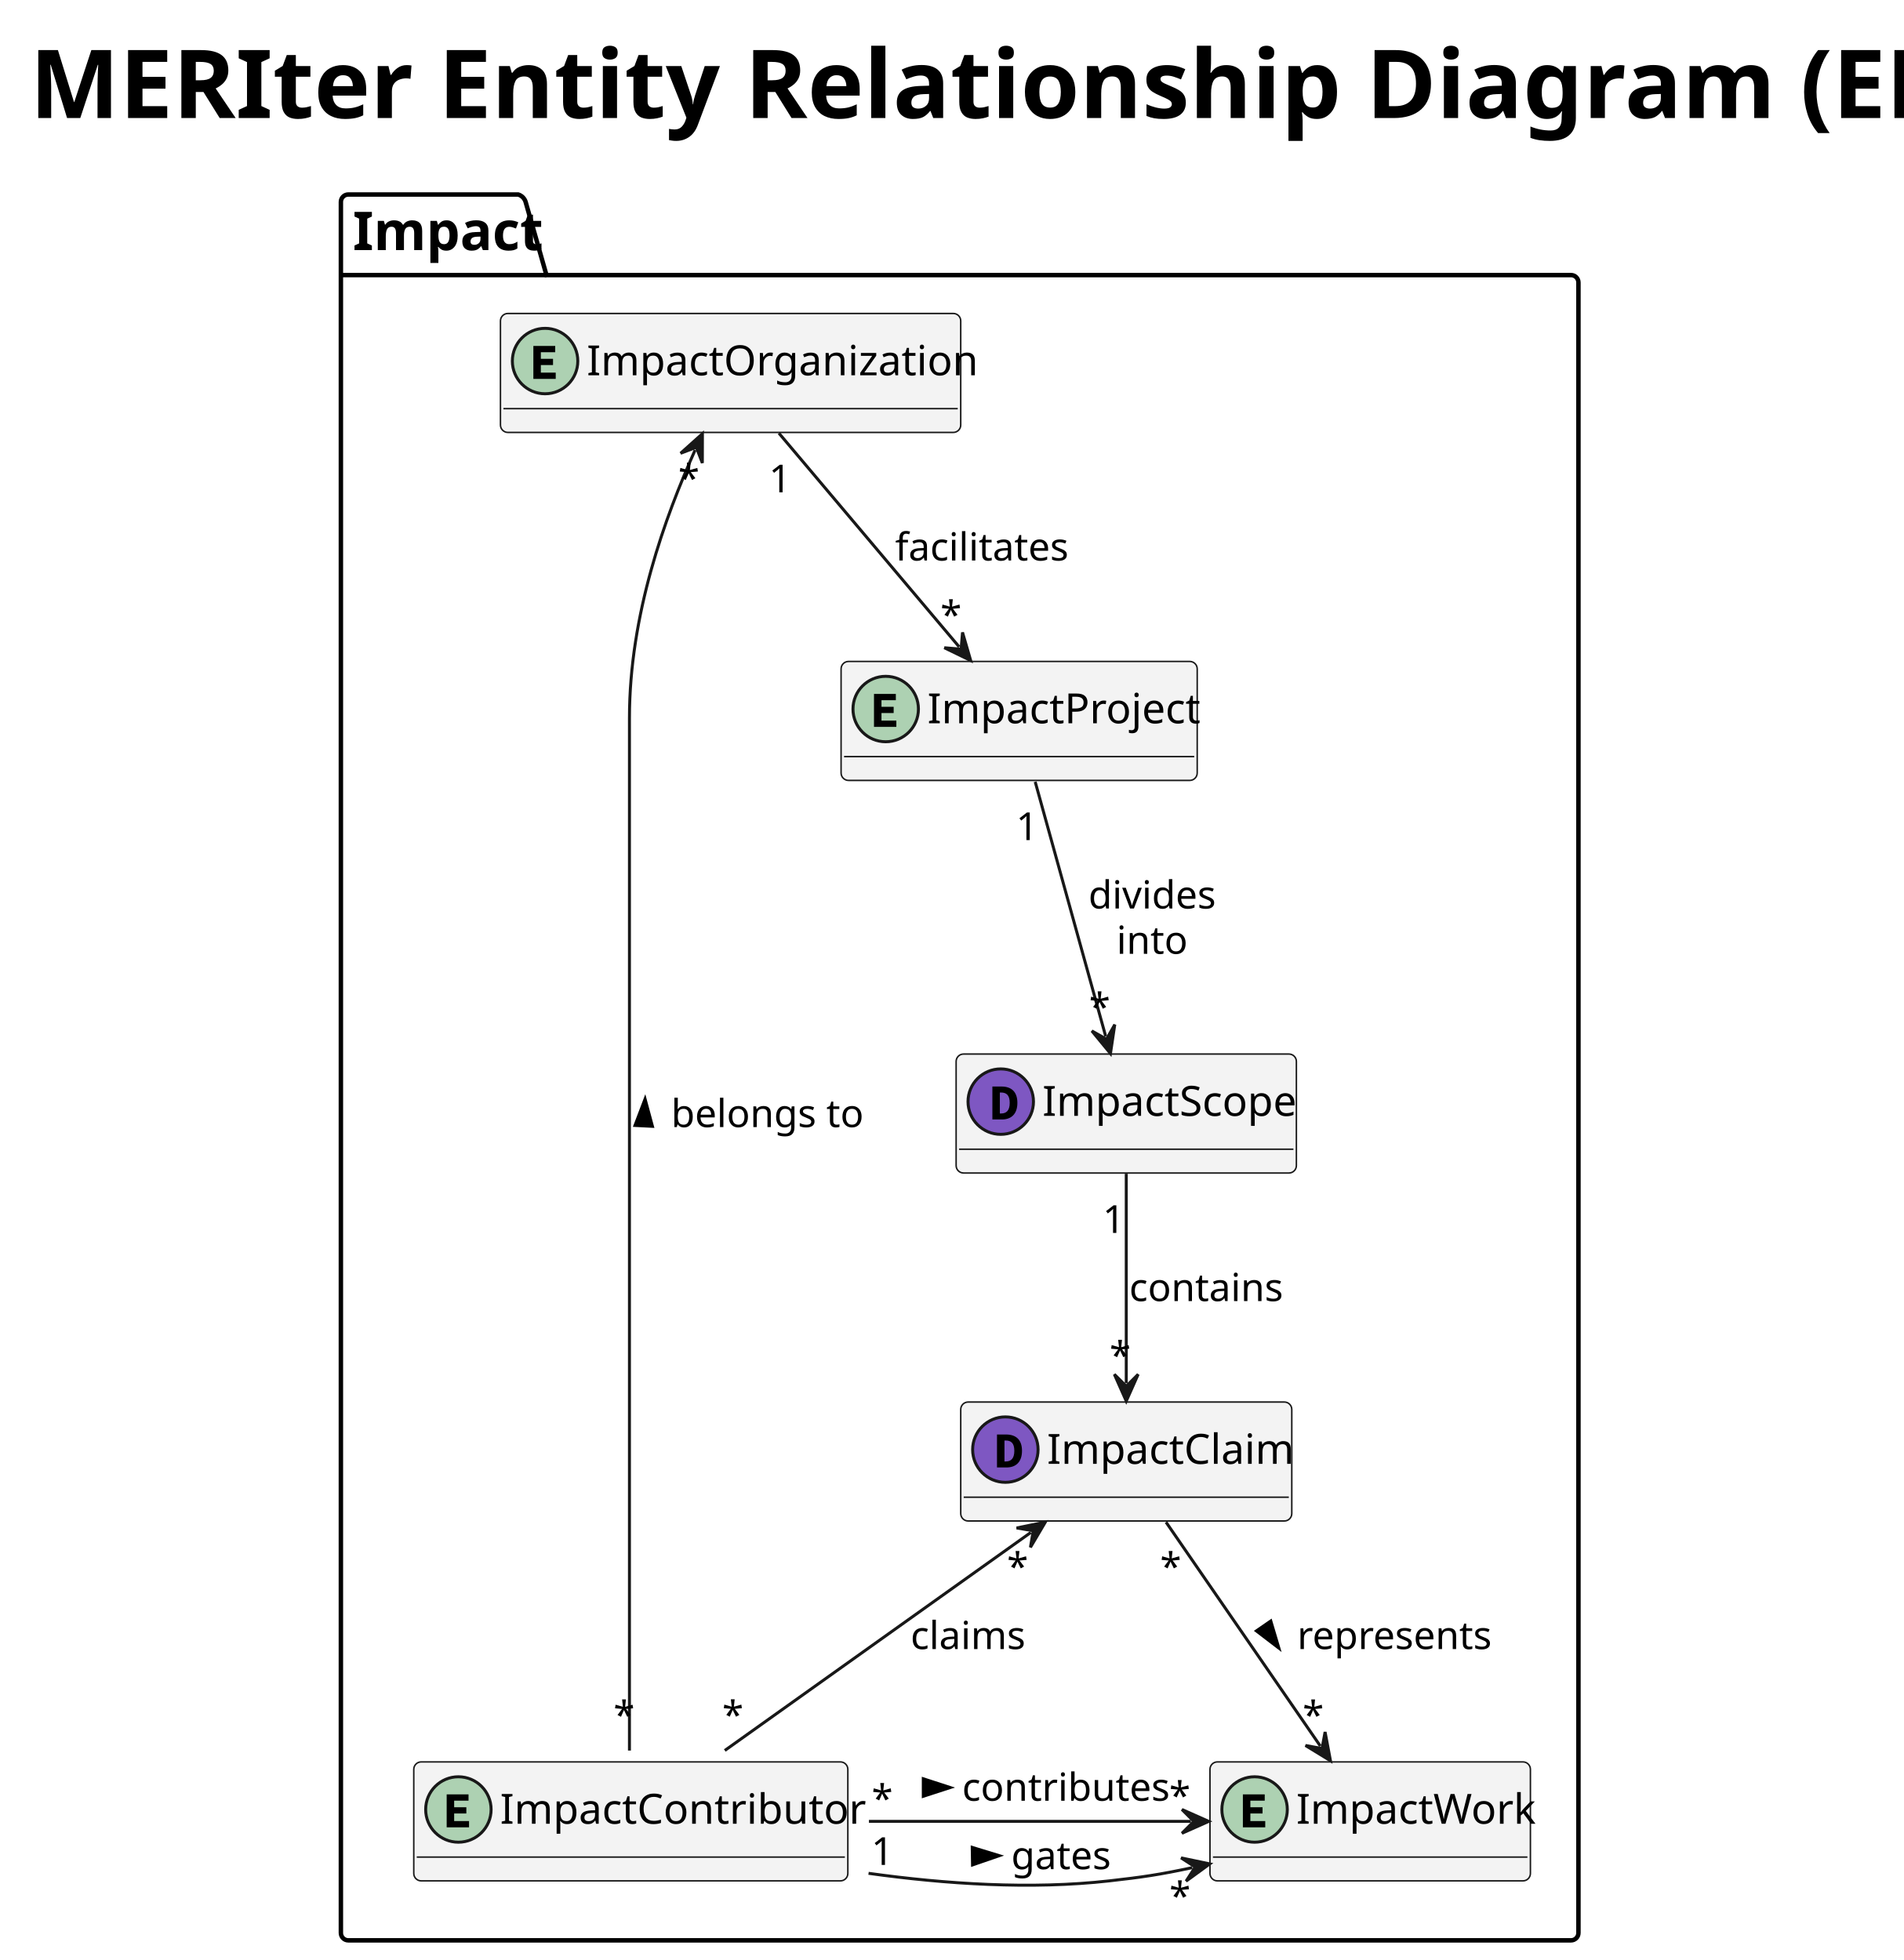
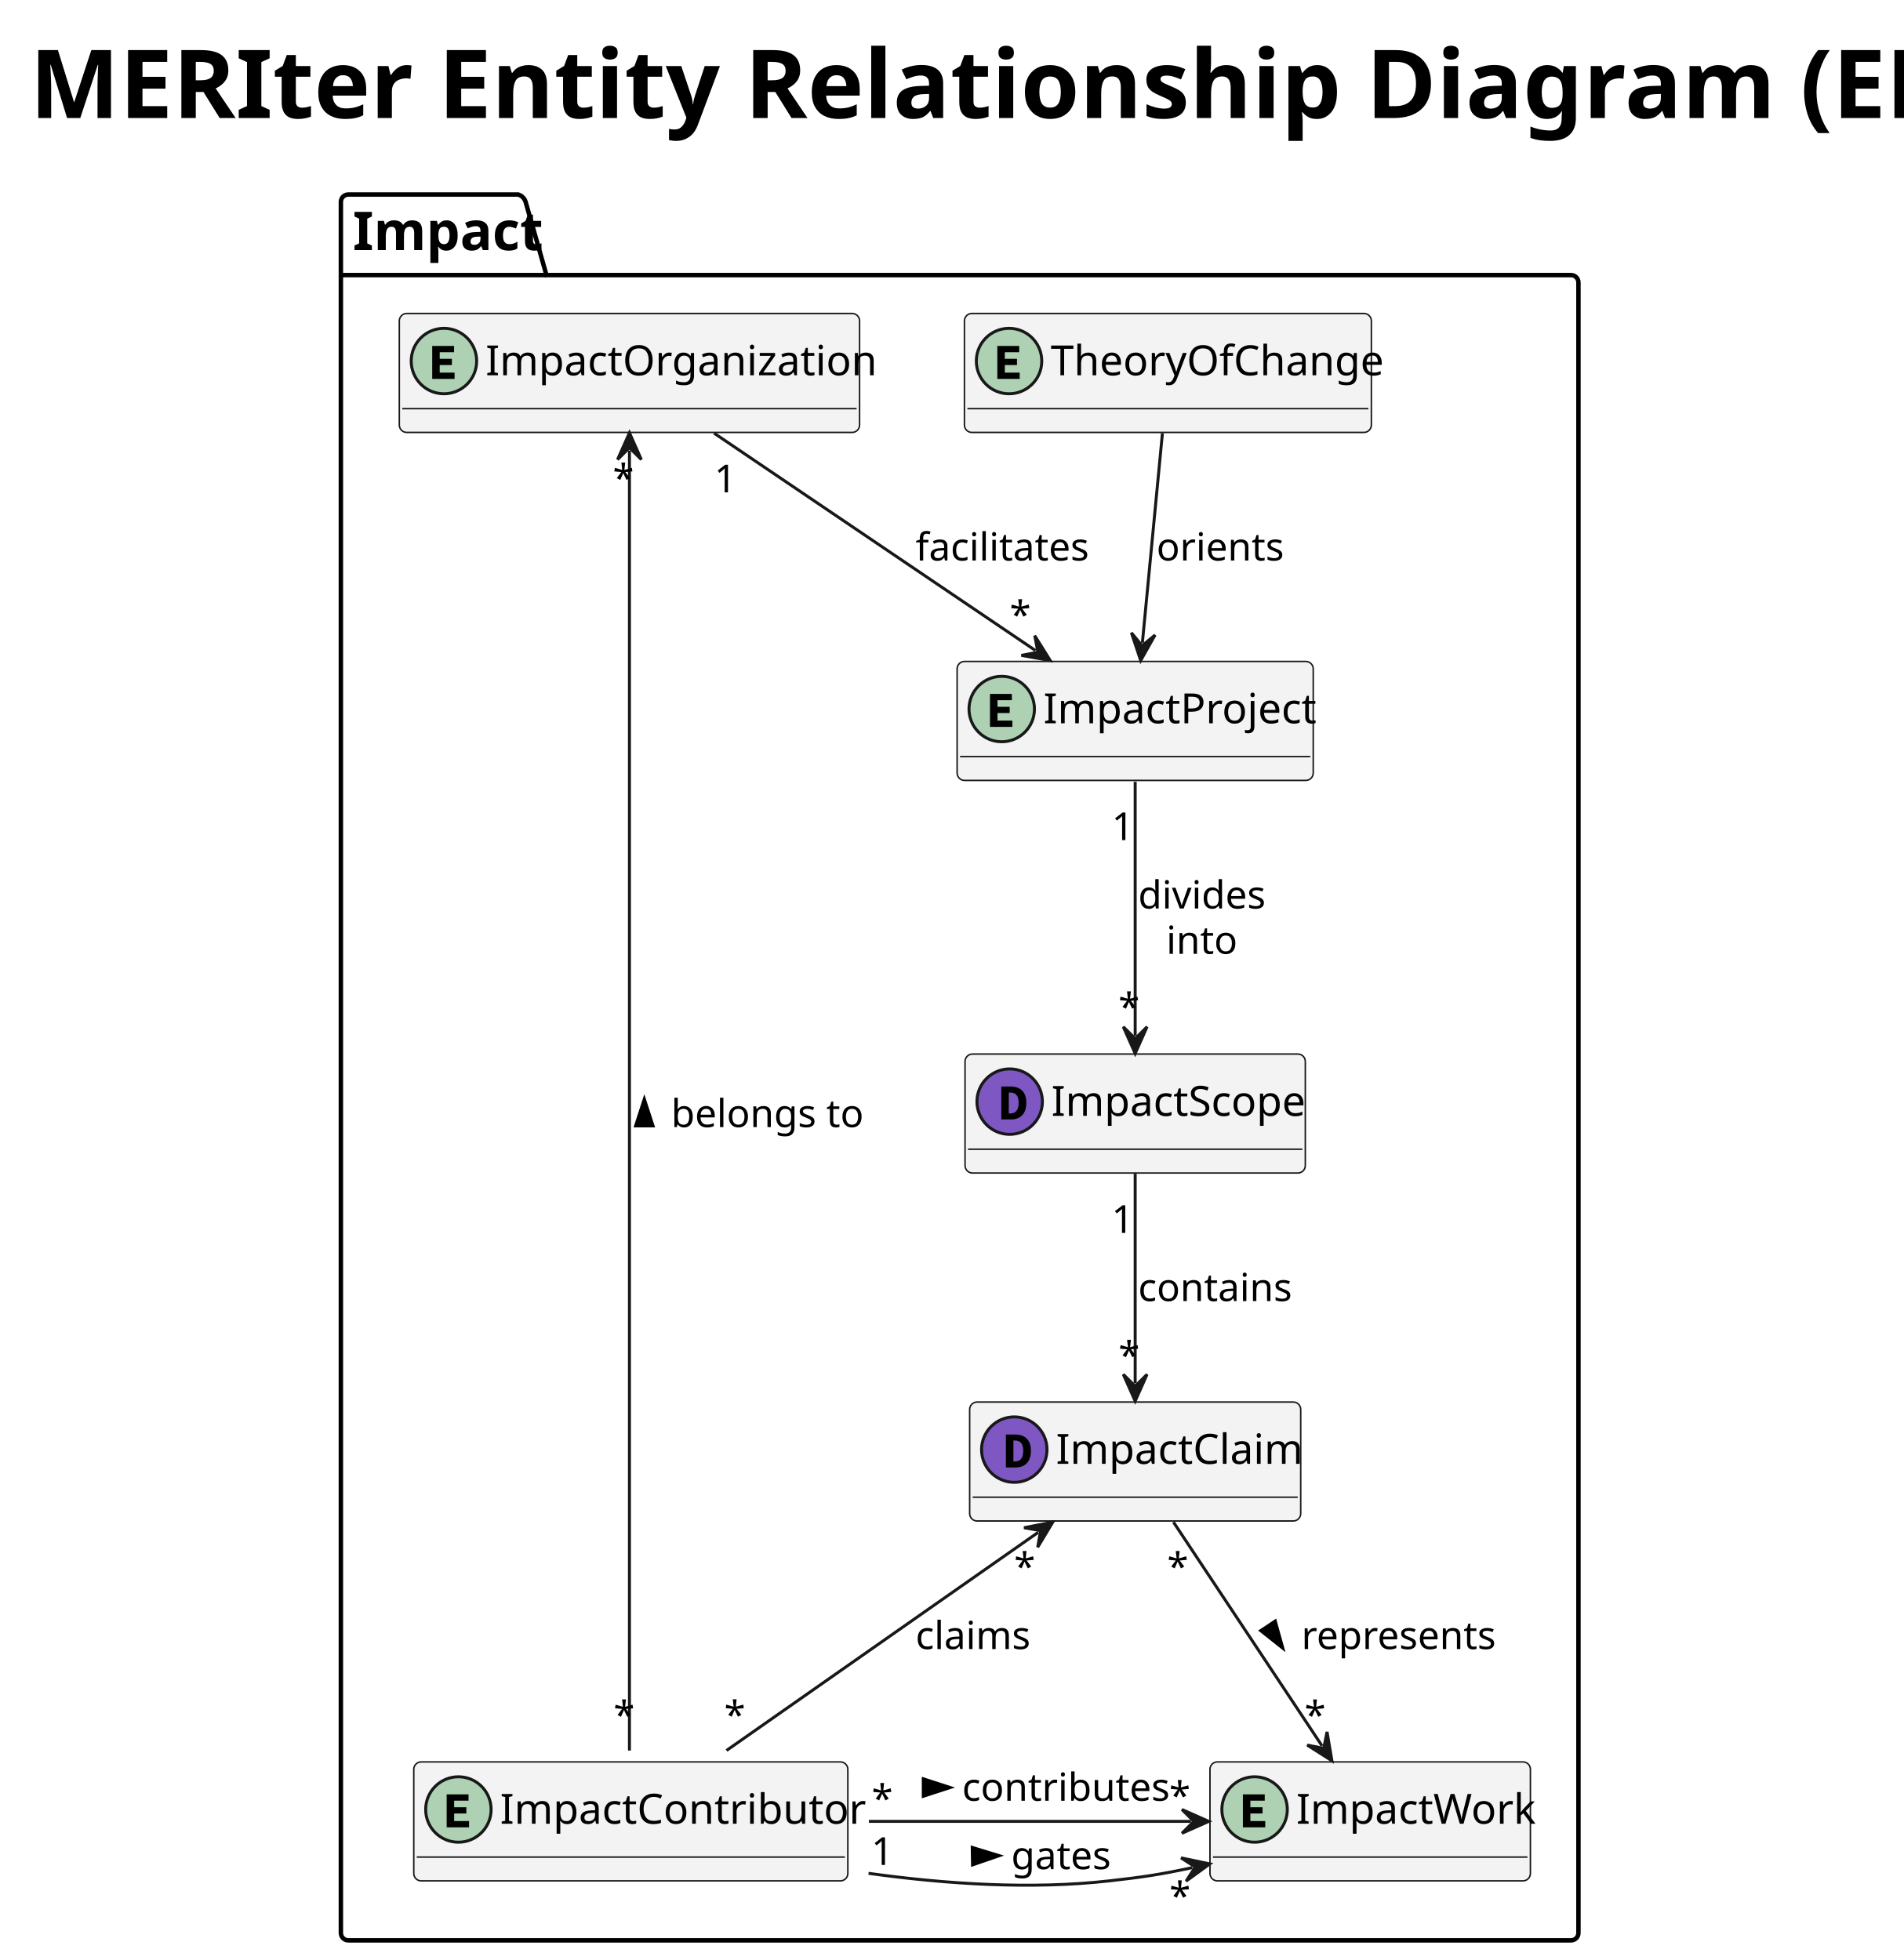
<svg xmlns="http://www.w3.org/2000/svg" xmlns:xlink="http://www.w3.org/1999/xlink" contentStyleType="text/css" data-diagram-type="CLASS" height="659px" preserveAspectRatio="none" style="width:640px;height:659px;background:#FFFFFF;" version="1.1" viewBox="0 0 640 659" width="640px" zoomAndPan="magnify">
  <defs />
  <g>
    <g class="title" data-source-line="19">
      <text fill="#000000" font-family="sans-serif" font-size="32" font-weight="bold" lengthAdjust="spacing" textLength="612.172" x="10" y="39.688">MERIter Entity Relationship Diagram (ERD)</text>
    </g>
-     <g class="cluster" data-entity="Impact" data-source-line="87" data-uid="ent0002" id="cluster_Impact">
+     <g class="cluster" data-entity="Impact" data-source-line="83" data-uid="ent0002" id="cluster_Impact">
      <path d="M117.086,65.394 L174.186,65.394 A3.75,3.75 0 0 1 176.686,67.894 L183.686,92.488 L528.086,92.488 A2.5,2.5 0 0 1 530.586,94.988 L530.586,649.894 A2.5,2.5 0 0 1 528.086,652.394 L117.086,652.394 A2.5,2.5 0 0 1 114.586,649.894 L114.586,67.894 A2.5,2.5 0 0 1 117.086,65.394" fill="none" style="stroke:#000000;stroke-width:1.5;" />
      <line style="stroke:#000000;stroke-width:1.5;" x1="114.586" x2="183.686" y1="92.488" y2="92.488" />
      <text fill="#000000" font-family="sans-serif" font-size="18" font-weight="bold" lengthAdjust="spacing" textLength="56.101" x="118.586" y="84.094">Impact</text>
    </g>
-     <g class="entity" data-entity="ImpactOrganization" data-source-line="88" data-uid="ent0003" id="entity_ImpactOrganization">
-       <rect fill="#555555" fill-opacity="0.067" height="40" rx="2.5" ry="2.5" style="stroke:#181818;stroke-width:0.5;" width="154.719" x="168.226" y="105.394" />
-       <ellipse cx="183.226" cy="121.394" fill="#ADD1B2" rx="11" ry="11" style="stroke:#181818;stroke-width:1;" />
-       <path d="M179.288,127.394 L186.804,127.394 L186.804,125.285 L181.804,125.285 L181.804,122.738 L185.898,122.738 L185.898,120.644 L181.804,120.644 L181.804,118.426 L186.632,118.426 L186.632,116.316 L179.288,116.316 L179.288,127.394 Z " fill="#000000" />
-       <text fill="#000000" font-family="sans-serif" font-size="14" lengthAdjust="spacing" textLength="122.719" x="197.226" y="126.18">ImpactOrganization</text>
-       <line style="stroke:#181818;stroke-width:0.5;" x1="169.226" x2="321.945" y1="137.394" y2="137.394" />
+     <g class="entity" data-entity="TheoryOfChange" data-source-line="84" data-uid="ent0003" id="entity_TheoryOfChange">
+       <rect fill="#555555" fill-opacity="0.067" height="40" rx="2.5" ry="2.5" style="stroke:#181818;stroke-width:0.5;" width="136.795" x="324.186" y="105.394" />
+       <ellipse cx="339.186" cy="121.394" fill="#ADD1B2" rx="11" ry="11" style="stroke:#181818;stroke-width:1;" />
+       <path d="M335.248,127.394 L342.764,127.394 L342.764,125.285 L337.764,125.285 L337.764,122.738 L341.858,122.738 L341.858,120.644 L337.764,120.644 L337.764,118.426 L342.592,118.426 L342.592,116.316 L335.248,116.316 L335.248,127.394 Z " fill="#000000" />
+       <text fill="#000000" font-family="sans-serif" font-size="14" lengthAdjust="spacing" textLength="104.795" x="353.186" y="126.18">TheoryOfChange</text>
+       <line style="stroke:#181818;stroke-width:0.5;" x1="325.186" x2="459.981" y1="137.394" y2="137.394" />
    </g>
-     <g class="entity" data-entity="ImpactProject" data-source-line="93" data-uid="ent0004" id="entity_ImpactProject">
-       <rect fill="#555555" fill-opacity="0.067" height="40" rx="2.5" ry="2.5" style="stroke:#181818;stroke-width:0.5;" width="119.712" x="282.726" y="222.394" />
-       <ellipse cx="297.726" cy="238.394" fill="#ADD1B2" rx="11" ry="11" style="stroke:#181818;stroke-width:1;" />
-       <path d="M293.788,244.394 L301.304,244.394 L301.304,242.285 L296.304,242.285 L296.304,239.738 L300.398,239.738 L300.398,237.644 L296.304,237.644 L296.304,235.426 L301.132,235.426 L301.132,233.316 L293.788,233.316 L293.788,244.394 Z " fill="#000000" />
-       <text fill="#000000" font-family="sans-serif" font-size="14" lengthAdjust="spacing" textLength="87.712" x="311.726" y="243.18">ImpactProject</text>
-       <line style="stroke:#181818;stroke-width:0.5;" x1="283.726" x2="401.438" y1="254.394" y2="254.394" />
+     <g class="entity" data-entity="ImpactOrganization" data-source-line="86" data-uid="ent0004" id="entity_ImpactOrganization">
+       <rect fill="#555555" fill-opacity="0.067" height="40" rx="2.5" ry="2.5" style="stroke:#181818;stroke-width:0.5;" width="154.719" x="134.226" y="105.394" />
+       <ellipse cx="149.226" cy="121.394" fill="#ADD1B2" rx="11" ry="11" style="stroke:#181818;stroke-width:1;" />
+       <path d="M145.288,127.394 L152.804,127.394 L152.804,125.285 L147.804,125.285 L147.804,122.738 L151.898,122.738 L151.898,120.644 L147.804,120.644 L147.804,118.426 L152.632,118.426 L152.632,116.316 L145.288,116.316 L145.288,127.394 Z " fill="#000000" />
+       <text fill="#000000" font-family="sans-serif" font-size="14" lengthAdjust="spacing" textLength="122.719" x="163.226" y="126.18">ImpactOrganization</text>
+       <line style="stroke:#181818;stroke-width:0.5;" x1="135.226" x2="287.945" y1="137.394" y2="137.394" />
    </g>
-     <g class="entity" data-entity="ImpactWork" data-source-line="98" data-uid="ent0005" id="entity_ImpactWork">
+     <g class="entity" data-entity="ImpactProject" data-source-line="91" data-uid="ent0005" id="entity_ImpactProject">
+       <rect fill="#555555" fill-opacity="0.067" height="40" rx="2.5" ry="2.5" style="stroke:#181818;stroke-width:0.5;" width="119.712" x="321.726" y="222.394" />
+       <ellipse cx="336.726" cy="238.394" fill="#ADD1B2" rx="11" ry="11" style="stroke:#181818;stroke-width:1;" />
+       <path d="M332.788,244.394 L340.304,244.394 L340.304,242.285 L335.304,242.285 L335.304,239.738 L339.398,239.738 L339.398,237.644 L335.304,237.644 L335.304,235.426 L340.132,235.426 L340.132,233.316 L332.788,233.316 L332.788,244.394 Z " fill="#000000" />
+       <text fill="#000000" font-family="sans-serif" font-size="14" lengthAdjust="spacing" textLength="87.712" x="350.726" y="243.18">ImpactProject</text>
+       <line style="stroke:#181818;stroke-width:0.5;" x1="322.726" x2="440.438" y1="254.394" y2="254.394" />
+     </g>
+     <g class="entity" data-entity="ImpactWork" data-source-line="96" data-uid="ent0006" id="entity_ImpactWork">
      <rect fill="#555555" fill-opacity="0.067" height="40" rx="2.5" ry="2.5" style="stroke:#181818;stroke-width:0.5;" width="107.715" x="406.726" y="592.394" />
      <ellipse cx="421.726" cy="608.394" fill="#ADD1B2" rx="11" ry="11" style="stroke:#181818;stroke-width:1;" />
      <path d="M417.788,614.394 L425.304,614.394 L425.304,612.285 L420.304,612.285 L420.304,609.738 L424.398,609.738 L424.398,607.644 L420.304,607.644 L420.304,605.426 L425.132,605.426 L425.132,603.316 L417.788,603.316 L417.788,614.394 Z " fill="#000000" />
      <text fill="#000000" font-family="sans-serif" font-size="14" lengthAdjust="spacing" textLength="75.715" x="435.726" y="613.18">ImpactWork</text>
      <line style="stroke:#181818;stroke-width:0.5;" x1="407.726" x2="513.441" y1="624.394" y2="624.394" />
    </g>
-     <g class="entity" data-entity="ImpactScope" data-source-line="99" data-uid="ent0006" id="entity_ImpactScope">
-       <rect fill="#555555" fill-opacity="0.067" height="40" rx="2.5" ry="2.5" style="stroke:#181818;stroke-width:0.5;" width="114.38" x="321.396" y="354.394" />
-       <ellipse cx="336.396" cy="370.394" fill="#7E57C2" rx="11" ry="11" style="stroke:#181818;stroke-width:1;" />
-       <path d="M333.583,376.394 L336.802,376.394 C339.88,376.394 341.99,374.613 341.99,370.801 C341.99,366.988 339.88,365.316 336.646,365.316 L333.583,365.316 L333.583,376.394 Z M336.099,374.379 L336.099,367.332 L336.505,367.332 C338.24,367.332 339.412,368.144 339.412,370.801 C339.412,373.457 338.24,374.379 336.505,374.379 L336.099,374.379 Z " fill="#000000" />
-       <text fill="#000000" font-family="sans-serif" font-size="14" lengthAdjust="spacing" textLength="82.38" x="350.396" y="375.18">ImpactScope</text>
-       <line style="stroke:#181818;stroke-width:0.5;" x1="322.396" x2="434.776" y1="386.394" y2="386.394" />
+     <g class="entity" data-entity="ImpactScope" data-source-line="97" data-uid="ent0007" id="entity_ImpactScope">
+       <rect fill="#555555" fill-opacity="0.067" height="40" rx="2.5" ry="2.5" style="stroke:#181818;stroke-width:0.5;" width="114.38" x="324.396" y="354.394" />
+       <ellipse cx="339.396" cy="370.394" fill="#7E57C2" rx="11" ry="11" style="stroke:#181818;stroke-width:1;" />
+       <path d="M336.583,376.394 L339.802,376.394 C342.88,376.394 344.99,374.613 344.99,370.801 C344.99,366.988 342.88,365.316 339.646,365.316 L336.583,365.316 L336.583,376.394 Z M339.099,374.379 L339.099,367.332 L339.505,367.332 C341.24,367.332 342.412,368.144 342.412,370.801 C342.412,373.457 341.24,374.379 339.505,374.379 L339.099,374.379 Z " fill="#000000" />
+       <text fill="#000000" font-family="sans-serif" font-size="14" lengthAdjust="spacing" textLength="82.38" x="353.396" y="375.18">ImpactScope</text>
+       <line style="stroke:#181818;stroke-width:0.5;" x1="325.396" x2="437.776" y1="386.394" y2="386.394" />
    </g>
-     <g class="entity" data-entity="ImpactClaim" data-source-line="117" data-uid="ent0007" id="entity_ImpactClaim">
+     <g class="entity" data-entity="ImpactClaim" data-source-line="115" data-uid="ent0008" id="entity_ImpactClaim">
      <a href="" target="_top" title="Vehicle for ImpactContributor entities to communicate outcomes to Measurers" xlink:actuate="onRequest" xlink:href="" xlink:show="new" xlink:title="Vehicle for ImpactContributor entities to communicate outcomes to Measurers" xlink:type="simple">
-         <rect fill="#555555" fill-opacity="0.067" height="40" rx="2.5" ry="2.5" style="stroke:#181818;stroke-width:0.5;" width="111.283" x="322.946" y="471.394" />
-         <ellipse cx="337.946" cy="487.394" fill="#7E57C2" rx="11" ry="11" style="stroke:#181818;stroke-width:1;" />
-         <path d="M335.133,493.394 L338.352,493.394 C341.43,493.394 343.54,491.613 343.54,487.801 C343.54,483.988 341.43,482.316 338.196,482.316 L335.133,482.316 L335.133,493.394 Z M337.649,491.379 L337.649,484.332 L338.055,484.332 C339.79,484.332 340.962,485.144 340.962,487.801 C340.962,490.457 339.79,491.379 338.055,491.379 L337.649,491.379 Z " fill="#000000" />
-         <text fill="#000000" font-family="sans-serif" font-size="14" lengthAdjust="spacing" textLength="79.283" x="351.946" y="492.18">ImpactClaim</text>
-         <line style="stroke:#181818;stroke-width:0.5;" x1="323.946" x2="433.229" y1="503.394" y2="503.394" />
+         <rect fill="#555555" fill-opacity="0.067" height="40" rx="2.5" ry="2.5" style="stroke:#181818;stroke-width:0.5;" width="111.283" x="325.946" y="471.394" />
+         <ellipse cx="340.946" cy="487.394" fill="#7E57C2" rx="11" ry="11" style="stroke:#181818;stroke-width:1;" />
+         <path d="M338.133,493.394 L341.352,493.394 C344.43,493.394 346.54,491.613 346.54,487.801 C346.54,483.988 344.43,482.316 341.196,482.316 L338.133,482.316 L338.133,493.394 Z M340.649,491.379 L340.649,484.332 L341.055,484.332 C342.79,484.332 343.962,485.144 343.962,487.801 C343.962,490.457 342.79,491.379 341.055,491.379 L340.649,491.379 Z " fill="#000000" />
+         <text fill="#000000" font-family="sans-serif" font-size="14" lengthAdjust="spacing" textLength="79.283" x="354.946" y="492.18">ImpactClaim</text>
+         <line style="stroke:#181818;stroke-width:0.5;" x1="326.946" x2="436.229" y1="503.394" y2="503.394" />
      </a>
    </g>
-     <g class="entity" data-entity="ImpactContributor" data-source-line="137" data-uid="ent0008" id="entity_ImpactContributor">
+     <g class="entity" data-entity="ImpactContributor" data-source-line="135" data-uid="ent0009" id="entity_ImpactContributor">
      <rect fill="#555555" fill-opacity="0.067" height="40" rx="2.5" ry="2.5" style="stroke:#181818;stroke-width:0.5;" width="145.914" x="139.086" y="592.394" />
      <ellipse cx="154.086" cy="608.394" fill="#ADD1B2" rx="11" ry="11" style="stroke:#181818;stroke-width:1;" />
      <path d="M150.148,614.394 L157.664,614.394 L157.664,612.285 L152.664,612.285 L152.664,609.738 L156.758,609.738 L156.758,607.644 L152.664,607.644 L152.664,605.426 L157.492,605.426 L157.492,603.316 L150.148,603.316 L150.148,614.394 Z " fill="#000000" />
      <text fill="#000000" font-family="sans-serif" font-size="14" lengthAdjust="spacing" textLength="113.914" x="168.086" y="613.18">ImpactContributor</text>
      <line style="stroke:#181818;stroke-width:0.5;" x1="140.086" x2="284" y1="624.394" y2="624.394" />
    </g>
-     <g class="link" data-entity-1="ImpactOrganization" data-entity-2="ImpactProject" data-source-line="143" data-uid="lnk9" id="link_ImpactOrganization_ImpactProject">
-       <path codeLine="143" d="M261.826,145.644 C279.726,166.875 304.497,196.249 322.427,217.499" fill="none" id="ImpactOrganization-to-ImpactProject" style="stroke:#181818;stroke-width:1;" />
-       <polygon fill="#181818" points="326.296,222.084,323.549,212.626,323.072,218.263,317.435,217.786,326.296,222.084" style="stroke:#181818;stroke-width:1;" />
-       <text fill="#000000" font-family="sans-serif" font-size="13" lengthAdjust="spacing" textLength="57.059" x="300.896" y="188.455">facilitates</text>
-       <text fill="#000000" font-family="sans-serif" font-size="13" lengthAdjust="spacing" textLength="7.306" x="258.452" y="165.543">1</text>
-       <text fill="#000000" font-family="sans-serif" font-size="13" lengthAdjust="spacing" textLength="5.599" x="316.097" y="211.357">*</text>
+     <g class="link" data-entity-1="TheoryOfChange" data-entity-2="ImpactProject" data-source-line="141" data-uid="lnk10" id="link_TheoryOfChange_ImpactProject">
+       <path codeLine="141" d="M390.746,145.644 C388.716,166.875 386.036,194.862 384.007,216.112" fill="none" id="TheoryOfChange-to-ImpactProject" style="stroke:#181818;stroke-width:1;" />
+       <polygon fill="#181818" points="383.436,222.084,388.274,213.506,383.911,217.107,380.31,212.745,383.436,222.084" style="stroke:#181818;stroke-width:1;" />
+       <text fill="#000000" font-family="sans-serif" font-size="13" lengthAdjust="spacing" textLength="40.016" x="388.746" y="188.455">orients</text>
    </g>
-     <g class="link" data-entity-1="ImpactProject" data-entity-2="ImpactScope" data-source-line="144" data-uid="lnk10" id="link_ImpactProject_ImpactScope">
-       <path codeLine="144" d="M347.976,262.854 C354.806,287.505 364.884,323.932 371.674,348.442" fill="none" id="ImpactProject-to-ImpactScope" style="stroke:#181818;stroke-width:1;" />
-       <polygon fill="#181818" points="373.276,354.224,374.728,344.483,371.941,349.406,367.018,346.619,373.276,354.224" style="stroke:#181818;stroke-width:1;" />
-       <text fill="#000000" font-family="sans-serif" font-size="13" lengthAdjust="spacing" textLength="40.885" x="365.866" y="305.455">divides</text>
-       <text fill="#000000" font-family="sans-serif" font-size="13" lengthAdjust="spacing" textLength="22.007" x="375.305" y="320.69">into</text>
-       <text fill="#000000" font-family="sans-serif" font-size="13" lengthAdjust="spacing" textLength="7.306" x="341.526" y="282.461">1</text>
-       <text fill="#000000" font-family="sans-serif" font-size="13" lengthAdjust="spacing" textLength="5.599" x="366.07" y="343.191">*</text>
+     <g class="link" data-entity-1="ImpactOrganization" data-entity-2="ImpactProject" data-source-line="142" data-uid="lnk11" id="link_ImpactOrganization_ImpactProject">
+       <path codeLine="142" d="M240.036,145.644 C271.426,166.875 316.646,197.473 348.066,218.723" fill="none" id="ImpactOrganization-to-ImpactProject" style="stroke:#181818;stroke-width:1;" />
+       <polygon fill="#181818" points="353.036,222.084,347.822,213.729,348.894,219.283,343.34,220.356,353.036,222.084" style="stroke:#181818;stroke-width:1;" />
+       <text fill="#000000" font-family="sans-serif" font-size="13" lengthAdjust="spacing" textLength="57.059" x="307.766" y="188.455">facilitates</text>
+       <text fill="#000000" font-family="sans-serif" font-size="13" lengthAdjust="spacing" textLength="7.306" x="240.096" y="165.543">1</text>
+       <text fill="#000000" font-family="sans-serif" font-size="13" lengthAdjust="spacing" textLength="5.599" x="339.388" y="211.357">*</text>
    </g>
-     <g class="link" data-entity-1="ImpactScope" data-entity-2="ImpactClaim" data-source-line="145" data-uid="lnk11" id="link_ImpactScope_ImpactClaim">
-       <path codeLine="145" d="M378.586,394.644 C378.586,415.875 378.586,443.834 378.586,465.084" fill="none" id="ImpactScope-to-ImpactClaim" style="stroke:#181818;stroke-width:1;" />
-       <polygon fill="#181818" points="378.586,471.084,382.586,462.084,378.586,466.084,374.586,462.084,378.586,471.084" style="stroke:#181818;stroke-width:1;" />
-       <text fill="#000000" font-family="sans-serif" font-size="13" lengthAdjust="spacing" textLength="49.772" x="379.586" y="437.455">contains</text>
-       <text fill="#000000" font-family="sans-serif" font-size="13" lengthAdjust="spacing" textLength="7.306" x="370.645" y="414.543">1</text>
-       <text fill="#000000" font-family="sans-serif" font-size="13" lengthAdjust="spacing" textLength="5.599" x="372.966" y="460.356">*</text>
+     <g class="link" data-entity-1="ImpactProject" data-entity-2="ImpactScope" data-source-line="143" data-uid="lnk12" id="link_ImpactProject_ImpactScope">
+       <path codeLine="143" d="M381.586,262.854 C381.586,287.505 381.586,323.714 381.586,348.224" fill="none" id="ImpactProject-to-ImpactScope" style="stroke:#181818;stroke-width:1;" />
+       <polygon fill="#181818" points="381.586,354.224,385.586,345.224,381.586,349.224,377.586,345.224,381.586,354.224" style="stroke:#181818;stroke-width:1;" />
+       <text fill="#000000" font-family="sans-serif" font-size="13" lengthAdjust="spacing" textLength="40.885" x="382.586" y="305.455">divides</text>
+       <text fill="#000000" font-family="sans-serif" font-size="13" lengthAdjust="spacing" textLength="22.007" x="392.025" y="320.69">into</text>
+       <text fill="#000000" font-family="sans-serif" font-size="13" lengthAdjust="spacing" textLength="7.306" x="373.688" y="282.461">1</text>
+       <text fill="#000000" font-family="sans-serif" font-size="13" lengthAdjust="spacing" textLength="5.599" x="375.94" y="343.191">*</text>
    </g>
-     <g class="link" data-entity-1="ImpactClaim" data-entity-2="ImpactContributor" data-source-line="146" data-uid="lnk13" id="link_ImpactClaim_ImpactContributor">
-       <path codeLine="146" d="M346.499,515.256 C317.009,536.266 274.886,566.284 243.636,588.554" fill="none" id="ImpactClaim-backto-ImpactContributor" style="stroke:#181818;stroke-width:1;" />
-       <polygon fill="#181818" points="351.386,511.774,341.735,513.739,347.314,514.676,346.377,520.255,351.386,511.774" style="stroke:#181818;stroke-width:1;" />
-       <text fill="#000000" font-family="sans-serif" font-size="13" lengthAdjust="spacing" textLength="38.308" x="306.086" y="554.455">claims</text>
-       <text fill="#000000" font-family="sans-serif" font-size="13" lengthAdjust="spacing" textLength="5.599" x="338.484" y="531.359">*</text>
-       <text fill="#000000" font-family="sans-serif" font-size="13" lengthAdjust="spacing" textLength="5.599" x="242.769" y="581.224">*</text>
+     <g class="link" data-entity-1="ImpactScope" data-entity-2="ImpactClaim" data-source-line="144" data-uid="lnk13" id="link_ImpactScope_ImpactClaim">
+       <path codeLine="144" d="M381.586,394.644 C381.586,415.875 381.586,443.834 381.586,465.084" fill="none" id="ImpactScope-to-ImpactClaim" style="stroke:#181818;stroke-width:1;" />
+       <polygon fill="#181818" points="381.586,471.084,385.586,462.084,381.586,466.084,377.586,462.084,381.586,471.084" style="stroke:#181818;stroke-width:1;" />
+       <text fill="#000000" font-family="sans-serif" font-size="13" lengthAdjust="spacing" textLength="49.772" x="382.586" y="437.455">contains</text>
+       <text fill="#000000" font-family="sans-serif" font-size="13" lengthAdjust="spacing" textLength="7.306" x="373.645" y="414.543">1</text>
+       <text fill="#000000" font-family="sans-serif" font-size="13" lengthAdjust="spacing" textLength="5.599" x="375.966" y="460.356">*</text>
    </g>
-     <g class="link" data-entity-1="ImpactContributor" data-entity-2="ImpactWork" data-source-line="147" data-uid="lnk14" id="link_ImpactContributor_ImpactWork">
-       <path codeLine="147" d="M292.086,612.394 C329.456,612.394 366.896,612.394 400.306,612.394" fill="none" id="ImpactContributor-to-ImpactWork" style="stroke:#181818;stroke-width:1;" />
+     <g class="link" data-entity-1="ImpactClaim" data-entity-2="ImpactContributor" data-source-line="145" data-uid="lnk15" id="link_ImpactClaim_ImpactContributor">
+       <path codeLine="145" d="M348.981,515.216 C318.971,536.226 276.026,566.284 244.206,588.554" fill="none" id="ImpactClaim-backto-ImpactContributor" style="stroke:#181818;stroke-width:1;" />
+       <polygon fill="#181818" points="353.896,511.774,344.229,513.659,349.8,514.642,348.817,520.213,353.896,511.774" style="stroke:#181818;stroke-width:1;" />
+       <text fill="#000000" font-family="sans-serif" font-size="13" lengthAdjust="spacing" textLength="38.308" x="307.766" y="554.455">claims</text>
+       <text fill="#000000" font-family="sans-serif" font-size="13" lengthAdjust="spacing" textLength="5.599" x="340.862" y="531.359">*</text>
+       <text fill="#000000" font-family="sans-serif" font-size="13" lengthAdjust="spacing" textLength="5.599" x="243.419" y="581.224">*</text>
+     </g>
+     <g class="link" data-entity-1="ImpactContributor" data-entity-2="ImpactWork" data-source-line="146" data-uid="lnk16" id="link_ImpactContributor_ImpactWork">
+       <path codeLine="146" d="M292.086,612.394 C329.456,612.394 366.896,612.394 400.306,612.394" fill="none" id="ImpactContributor-to-ImpactWork" style="stroke:#181818;stroke-width:1;" />
      <polygon fill="#181818" points="406.306,612.394,397.306,608.394,401.306,612.394,397.306,616.394,406.306,612.394" style="stroke:#181818;stroke-width:1;" />
      <polygon fill="#000000" points="319.406,601.012,310.361,598.073,310.361,603.951,319.406,601.012" style="stroke:#000000;stroke-width:1;" />
      <text fill="#000000" font-family="sans-serif" font-size="13" lengthAdjust="spacing" textLength="65.54" x="323.406" y="605.455">contributes</text>
      <text fill="#000000" font-family="sans-serif" font-size="13" lengthAdjust="spacing" textLength="5.599" x="292.992" y="609.374">*</text>
      <text fill="#000000" font-family="sans-serif" font-size="13" lengthAdjust="spacing" textLength="5.599" x="393.011" y="608.371">*</text>
    </g>
-     <g class="link" data-entity-1="ImpactWork" data-entity-2="ImpactContributor" data-source-line="148" data-uid="lnk16" id="link_ImpactWork_ImpactContributor">
-       <path codeLine="148" d="M400.79,627.945 C389.71,630.325 383.926,631.154 372.906,632.394 C346.546,635.365 317.796,633.455 291.956,629.855" fill="none" id="ImpactWork-backto-ImpactContributor" style="stroke:#181818;stroke-width:1;" />
+     <g class="link" data-entity-1="ImpactWork" data-entity-2="ImpactContributor" data-source-line="147" data-uid="lnk18" id="link_ImpactWork_ImpactContributor">
+       <path codeLine="147" d="M400.79,627.945 C389.71,630.325 383.926,631.154 372.906,632.394 C346.546,635.365 317.796,633.455 291.956,629.855" fill="none" id="ImpactWork-backto-ImpactContributor" style="stroke:#181818;stroke-width:1;" />
      <polygon fill="#181818" points="406.656,626.684,397.017,624.664,401.767,627.735,398.697,632.485,406.656,626.684" style="stroke:#181818;stroke-width:1;" />
      <polygon fill="#000000" points="335.905,623.924,326.81,621.144,326.913,627.021,335.905,623.924" style="stroke:#000000;stroke-width:1;" />
      <text fill="#000000" font-family="sans-serif" font-size="13" lengthAdjust="spacing" textLength="32.227" x="339.906" y="628.455">gates</text>
      <text fill="#000000" font-family="sans-serif" font-size="13" lengthAdjust="spacing" textLength="5.599" x="393.061" y="642.1">*</text>
      <text fill="#000000" font-family="sans-serif" font-size="13" lengthAdjust="spacing" textLength="7.306" x="292.87" y="627.025">1</text>
    </g>
-     <g class="link" data-entity-1="ImpactClaim" data-entity-2="ImpactWork" data-source-line="149" data-uid="lnk17" id="link_ImpactClaim_ImpactWork">
-       <path codeLine="149" d="M391.946,511.774 C407.196,533.904 428.58,564.955 443.83,587.075" fill="none" id="ImpactClaim-to-ImpactWork" style="stroke:#181818;stroke-width:1;" />
-       <polygon fill="#181818" points="447.236,592.014,445.421,582.334,444.398,587.898,438.834,586.875,447.236,592.014" style="stroke:#181818;stroke-width:1;" />
-       <polygon fill="#000000" points="429.883,554.129,427.171,545.013,422.331,548.348,429.883,554.129" style="stroke:#000000;stroke-width:1;" />
-       <text fill="#000000" font-family="sans-serif" font-size="13" lengthAdjust="spacing" textLength="61.642" x="436.046" y="554.455">represents</text>
-       <text fill="#000000" font-family="sans-serif" font-size="13" lengthAdjust="spacing" textLength="5.599" x="389.945" y="531.359">*</text>
-       <text fill="#000000" font-family="sans-serif" font-size="13" lengthAdjust="spacing" textLength="5.599" x="437.863" y="581.267">*</text>
+     <g class="link" data-entity-1="ImpactClaim" data-entity-2="ImpactWork" data-source-line="148" data-uid="lnk19" id="link_ImpactClaim_ImpactWork">
+       <path codeLine="148" d="M394.456,511.774 C409.146,533.904 429.717,564.896 444.407,587.016" fill="none" id="ImpactClaim-to-ImpactWork" style="stroke:#181818;stroke-width:1;" />
+       <polygon fill="#181818" points="447.726,592.014,446.079,582.304,444.96,587.849,439.415,586.73,447.726,592.014" style="stroke:#181818;stroke-width:1;" />
+       <polygon fill="#000000" points="431.221,554.177,428.667,545.016,423.77,548.267,431.221,554.177" style="stroke:#000000;stroke-width:1;" />
+       <text fill="#000000" font-family="sans-serif" font-size="13" lengthAdjust="spacing" textLength="61.642" x="437.456" y="554.455">represents</text>
+       <text fill="#000000" font-family="sans-serif" font-size="13" lengthAdjust="spacing" textLength="5.599" x="392.323" y="531.359">*</text>
+       <text fill="#000000" font-family="sans-serif" font-size="13" lengthAdjust="spacing" textLength="5.599" x="438.491" y="581.267">*</text>
    </g>
-     <g class="link" data-entity-1="ImpactOrganization" data-entity-2="ImpactContributor" data-source-line="150" data-uid="lnk19" id="link_ImpactOrganization_ImpactContributor">
-       <path codeLine="150" d="M233.663,151.3 C223.603,173.76 211.586,206.625 211.586,241.394 C211.586,241.394 211.586,241.394 211.586,492.394 C211.586,525.865 211.586,564.625 211.586,588.585" fill="none" id="ImpactOrganization-backto-ImpactContributor" style="stroke:#181818;stroke-width:1;" />
-       <polygon fill="#181818" points="236.116,145.825,228.786,152.403,234.072,150.388,236.088,155.673,236.116,145.825" style="stroke:#181818;stroke-width:1;" />
-       <polygon fill="#000000" points="216.838,369.518,213.447,378.404,219.317,378.7,216.838,369.518" style="stroke:#000000;stroke-width:1;" />
+     <g class="link" data-entity-1="ImpactOrganization" data-entity-2="ImpactContributor" data-source-line="149" data-uid="lnk21" id="link_ImpactOrganization_ImpactContributor">
+       <path codeLine="149" d="M211.586,151.524 C211.586,174.345 211.586,207.655 211.586,241.394 C211.586,241.394 211.586,241.394 211.586,492.394 C211.586,525.865 211.586,564.625 211.586,588.585" fill="none" id="ImpactOrganization-backto-ImpactContributor" style="stroke:#181818;stroke-width:1;" />
+       <polygon fill="#181818" points="211.586,145.524,207.586,154.524,211.586,150.524,215.586,154.524,211.586,145.524" style="stroke:#181818;stroke-width:1;" />
+       <polygon fill="#000000" points="216.586,369.512,213.647,378.557,219.525,378.557,216.586,369.512" style="stroke:#000000;stroke-width:1;" />
      <text fill="#000000" font-family="sans-serif" font-size="13" lengthAdjust="spacing" textLength="60.849" x="225.586" y="378.955">belongs to</text>
-       <text fill="#000000" font-family="sans-serif" font-size="13" lengthAdjust="spacing" textLength="5.599" x="227.98" y="165.423">*</text>
+       <text fill="#000000" font-family="sans-serif" font-size="13" lengthAdjust="spacing" textLength="5.599" x="205.967" y="165.389">*</text>
      <text fill="#000000" font-family="sans-serif" font-size="13" lengthAdjust="spacing" textLength="5.599" x="206.212" y="581.259">*</text>
    </g>
  </g>
</svg>
